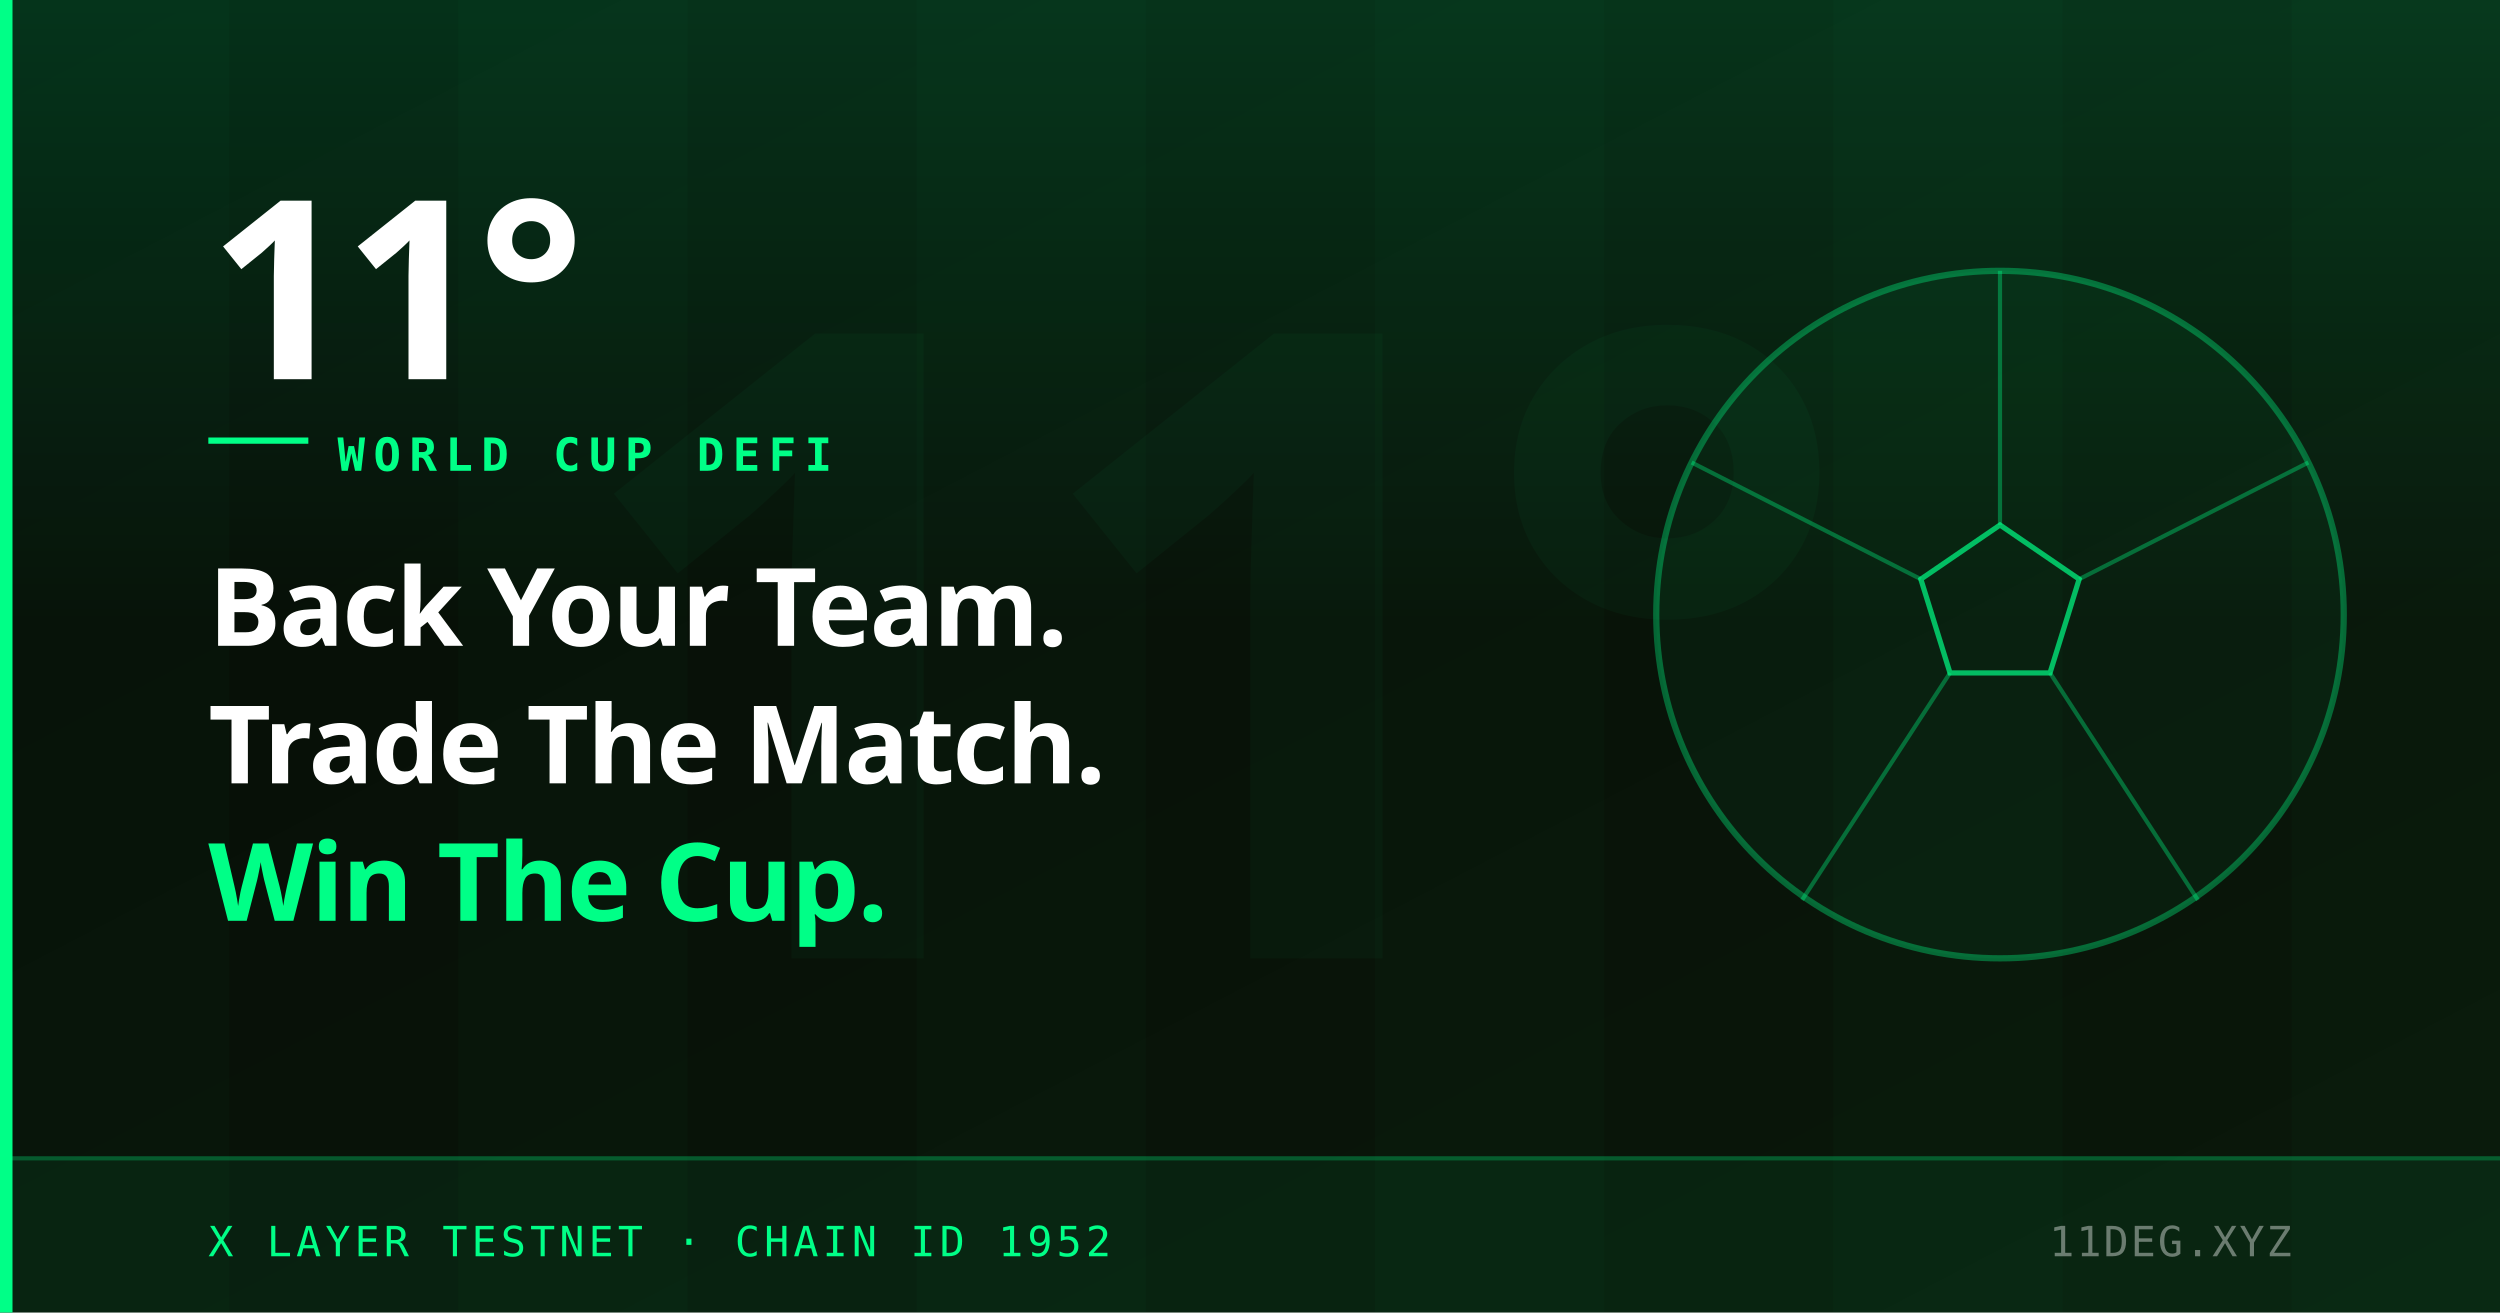
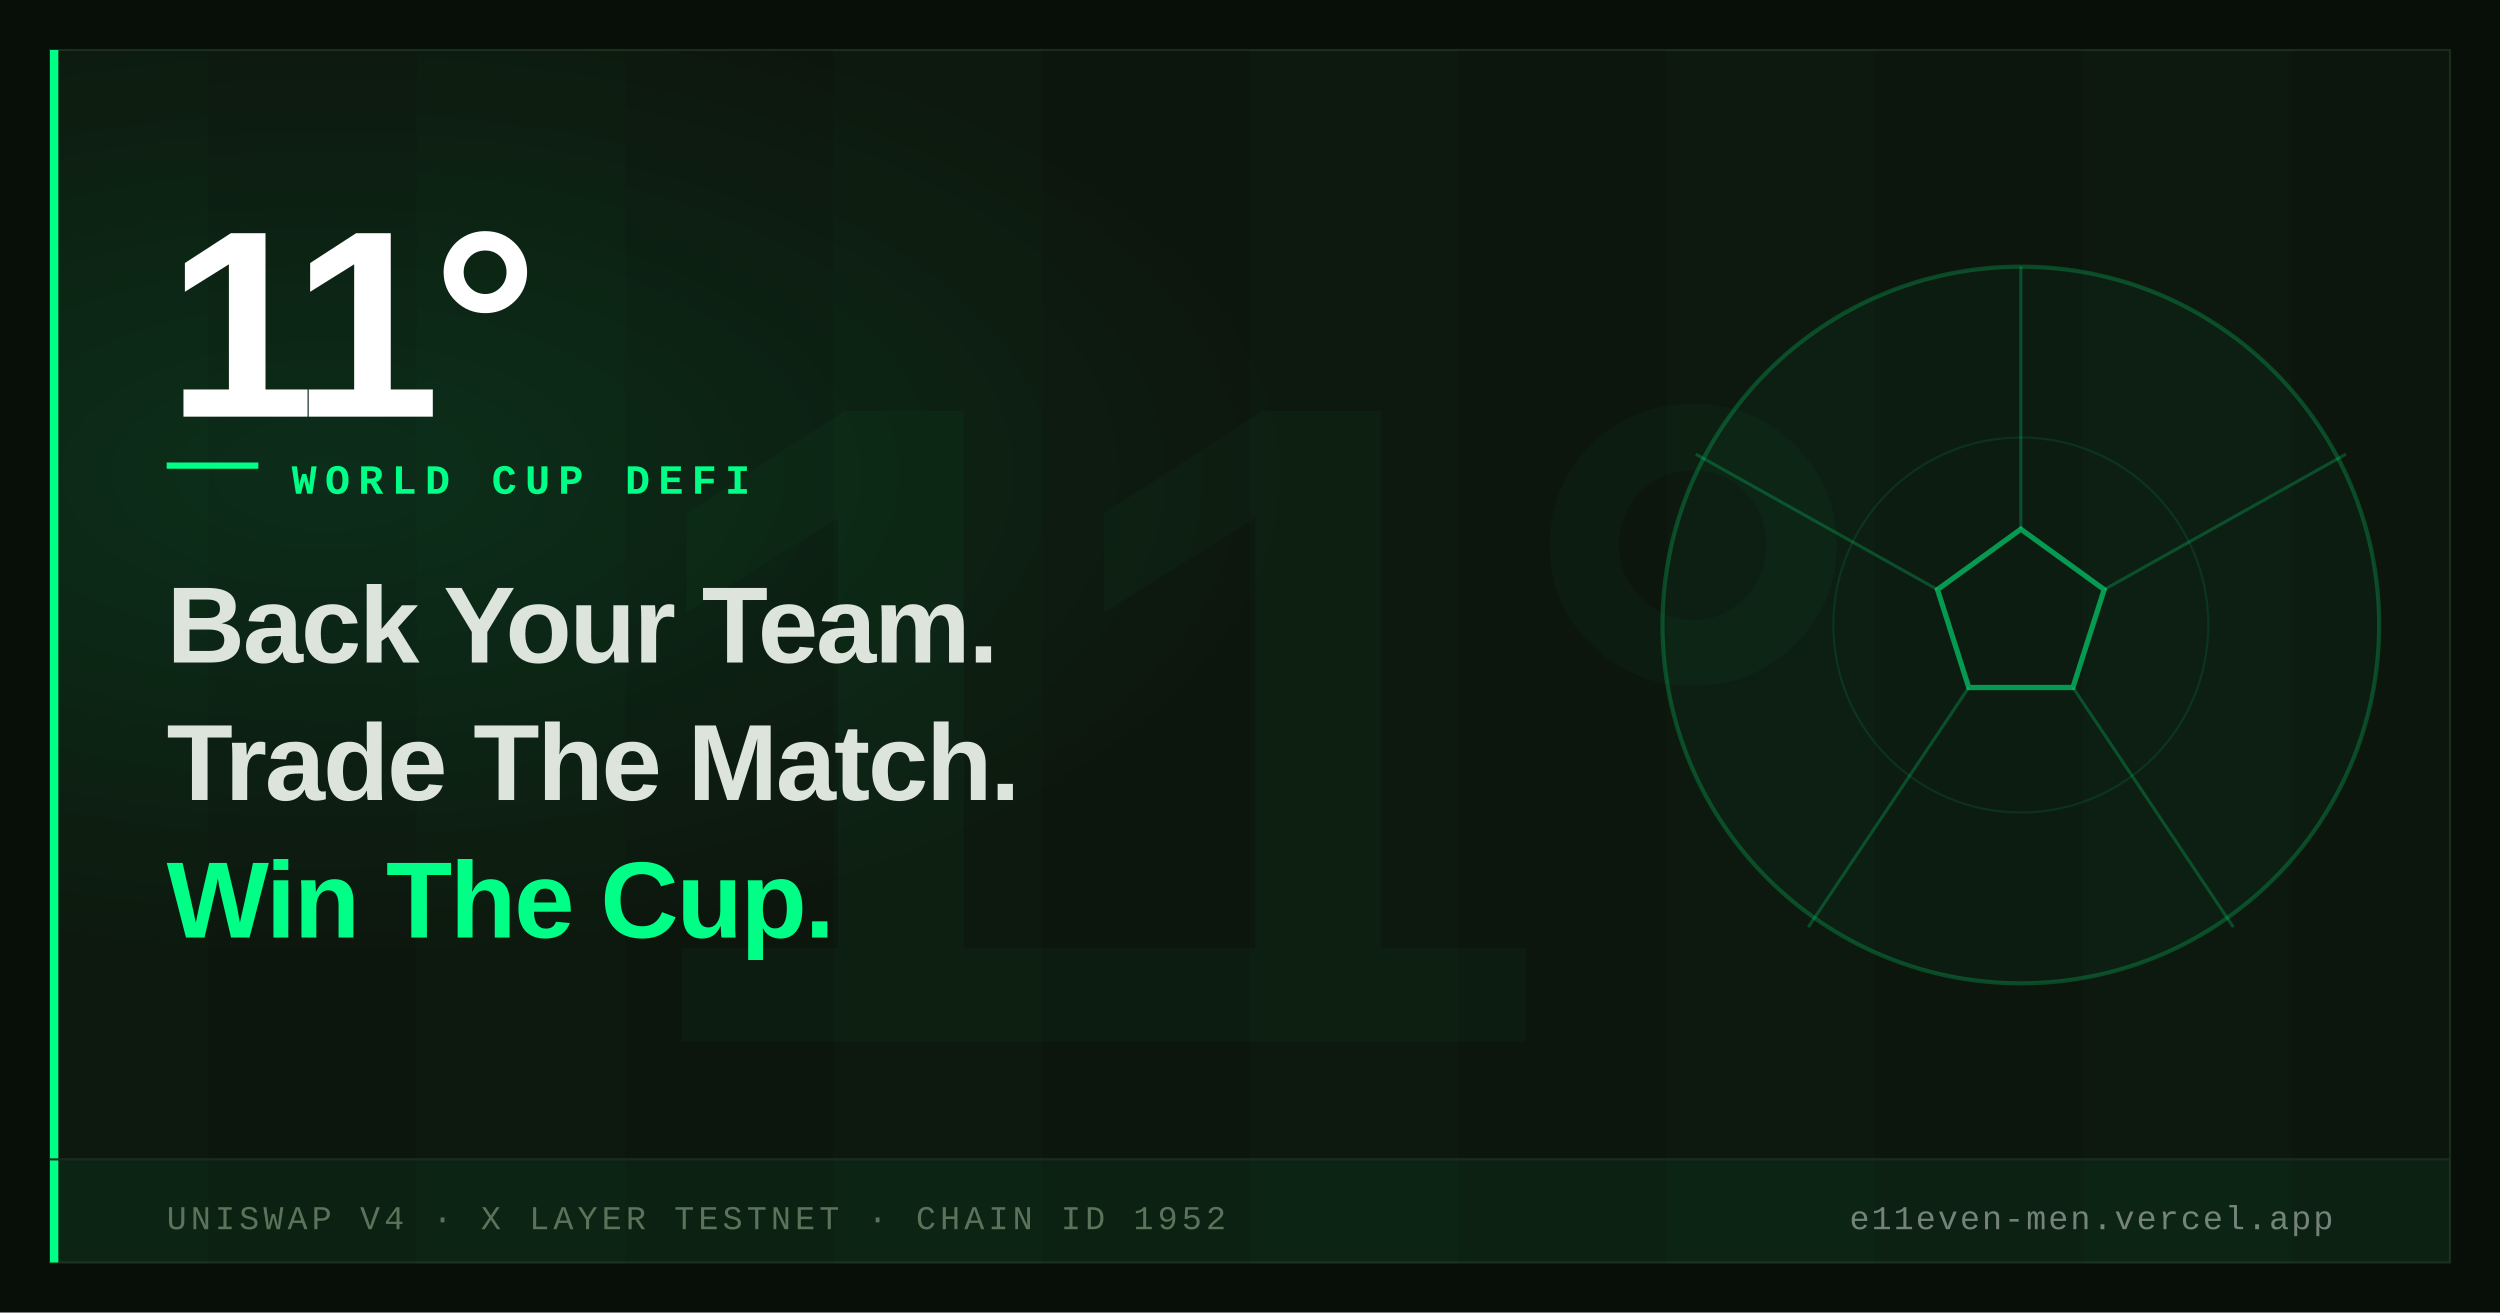
<svg xmlns="http://www.w3.org/2000/svg" width="1200" height="630" viewBox="0 0 1200 630">
  <defs>
-     <linearGradient id="bg" x1="0" y1="0" x2="1" y2="1">
-       <stop offset="0%" stop-color="#060c06" />
-       <stop offset="100%" stop-color="#0a180a" />
-     </linearGradient>
-     <linearGradient id="glow" x1="0" y1="0" x2="0" y2="1">
-       <stop offset="0%" stop-color="#00ff87" stop-opacity="0.15" />
+     <radialGradient id="glow-left" cx="12%" cy="35%" r="40%">
+       <stop offset="0%" stop-color="#00ff87" stop-opacity="0.1" />
      <stop offset="100%" stop-color="#00ff87" stop-opacity="0" />
-     </linearGradient>
+     </radialGradient>
+     <clipPath id="card">
+       <rect x="24" y="24" width="1152" height="582" />
+     </clipPath>
  </defs>
-   <rect width="1200" height="630" fill="url(#bg)" />
-   <rect x="0" y="0" width="110" height="630" fill="#00ff87" fill-opacity="0.018" />
-   <rect x="220" y="0" width="110" height="630" fill="#00ff87" fill-opacity="0.018" />
-   <rect x="440" y="0" width="110" height="630" fill="#00ff87" fill-opacity="0.018" />
-   <rect x="660" y="0" width="110" height="630" fill="#00ff87" fill-opacity="0.018" />
-   <rect x="880" y="0" width="110" height="630" fill="#00ff87" fill-opacity="0.018" />
-   <rect x="1100" y="0" width="110" height="630" fill="#00ff87" fill-opacity="0.018" />
-   <rect x="0" y="0" width="1200" height="300" fill="url(#glow)" />
-   <rect x="0" y="0" width="6" height="630" fill="#00ff87" />
-   <text x="580" y="460" font-family="Arial Black, sans-serif" font-size="420" font-weight="900" fill="#00ff87" fill-opacity="0.035" text-anchor="middle" letter-spacing="-20">11°</text>
-   <text x="100" y="182" font-family="Arial Black, sans-serif" font-size="120" font-weight="900" fill="#ffffff" letter-spacing="-4">11°</text>
-   <rect x="100" y="210" width="48" height="3" fill="#00ff87" />
-   <text x="162" y="226" font-family="monospace" font-size="22" fill="#00ff87" letter-spacing="4" font-weight="700">WORLD CUP DEFI</text>
-   <text x="100" y="310" font-family="Arial Black, sans-serif" font-size="52" font-weight="900" fill="#ffffff" letter-spacing="-1">Back Your Team.</text>
-   <text x="100" y="376" font-family="Arial Black, sans-serif" font-size="52" font-weight="900" fill="#ffffff" letter-spacing="-1">Trade The Match.</text>
-   <text x="100" y="442" font-family="Arial Black, sans-serif" font-size="52" font-weight="900" fill="#00ff87" letter-spacing="-1">Win The Cup.</text>
-   <rect x="0" y="555" width="1200" height="75" fill="#00ff87" fill-opacity="0.06" />
-   <rect x="0" y="555" width="1200" height="2" fill="#00ff87" fill-opacity="0.25" />
-   <text x="100" y="603" font-family="monospace" font-size="20" fill="#00ff87" letter-spacing="2">X LAYER TESTNET · CHAIN ID 1952</text>
-   <text x="1100" y="603" font-family="monospace" font-size="20" fill="#ffffff" fill-opacity="0.4" text-anchor="end" letter-spacing="1">11DEG.XYZ</text>
-   <circle cx="960" cy="295" r="165" fill="none" stroke="#00ff87" stroke-width="3" stroke-opacity="0.35" />
-   <circle cx="960" cy="295" r="165" fill="#00ff87" fill-opacity="0.04" />
-   <polygon points="960,252 998,278 984,323 936,323 922,278" fill="none" stroke="#00ff87" stroke-width="2.5" stroke-opacity="0.7" />
-   <line x1="960" y1="130" x2="960" y2="252" stroke="#00ff87" stroke-width="2" stroke-opacity="0.35" />
-   <line x1="1108" y1="222" x2="998" y2="278" stroke="#00ff87" stroke-width="2" stroke-opacity="0.35" />
-   <line x1="1055" y1="432" x2="984" y2="323" stroke="#00ff87" stroke-width="2" stroke-opacity="0.35" />
-   <line x1="865" y1="432" x2="936" y2="323" stroke="#00ff87" stroke-width="2" stroke-opacity="0.35" />
-   <line x1="812" y1="222" x2="922" y2="278" stroke="#00ff87" stroke-width="2" stroke-opacity="0.35" />
+   <rect width="1200" height="630" fill="#080e08" />
+   <rect x="24" y="24" width="1152" height="582" fill="#0d160d" />
+   <rect x="24" y="24" width="1152" height="582" fill="none" stroke="#1c2c1c" stroke-width="1" />
+   <rect x="24" y="24" width="4" height="582" fill="#00ff87" />
+   <g clip-path="url(#card)">
+     <rect x="0" y="0" width="100" height="630" fill="#00ff87" fill-opacity="0.014" />
+     <rect x="200" y="0" width="100" height="630" fill="#00ff87" fill-opacity="0.014" />
+     <rect x="400" y="0" width="100" height="630" fill="#00ff87" fill-opacity="0.014" />
+     <rect x="600" y="0" width="100" height="630" fill="#00ff87" fill-opacity="0.014" />
+     <rect x="800" y="0" width="100" height="630" fill="#00ff87" fill-opacity="0.014" />
+     <rect x="1000" y="0" width="100" height="630" fill="#00ff87" fill-opacity="0.014" />
+     <rect x="24" y="24" width="1152" height="582" fill="url(#glow-left)" />
+     <text x="600" y="500" font-family="Arial Black, Arial, sans-serif" font-size="440" font-weight="900" fill="#00ff87" fill-opacity="0.028" text-anchor="middle" letter-spacing="-20">11°</text>
+     <circle cx="970" cy="300" r="172" fill="none" stroke="#00ff87" stroke-width="2" stroke-opacity="0.22" />
+     <circle cx="970" cy="300" r="172" fill="#00ff87" fill-opacity="0.03" />
+     <circle cx="970" cy="300" r="90" fill="none" stroke="#00ff87" stroke-width="1" stroke-opacity="0.1" />
+     <polygon points="970,254 1010,283 995,330 945,330 930,283" fill="none" stroke="#00ff87" stroke-width="2.5" stroke-opacity="0.55" />
+     <line x1="970" y1="128" x2="970" y2="254" stroke="#00ff87" stroke-width="1.5" stroke-opacity="0.22" />
+     <line x1="1126" y1="218" x2="1010" y2="283" stroke="#00ff87" stroke-width="1.5" stroke-opacity="0.22" />
+     <line x1="1072" y1="445" x2="995" y2="330" stroke="#00ff87" stroke-width="1.5" stroke-opacity="0.22" />
+     <line x1="868" y1="445" x2="945" y2="330" stroke="#00ff87" stroke-width="1.5" stroke-opacity="0.22" />
+     <line x1="814" y1="218" x2="930" y2="283" stroke="#00ff87" stroke-width="1.5" stroke-opacity="0.22" />
+     <text x="80" y="200" font-family="Arial Black, Arial, sans-serif" font-size="128" font-weight="900" fill="#ffffff" letter-spacing="-4">11°</text>
+     <rect x="80" y="222" width="44" height="3" fill="#00ff87" />
+     <text x="140" y="237" font-family="'Courier New', Courier, monospace" font-size="20" font-weight="700" fill="#00ff87" letter-spacing="4">WORLD CUP DEFI</text>
+     <text x="80" y="318" font-family="Arial Black, Arial, sans-serif" font-size="52" font-weight="900" fill="#dce4dc" letter-spacing="-1">Back Your Team.</text>
+     <text x="80" y="384" font-family="Arial Black, Arial, sans-serif" font-size="52" font-weight="900" fill="#dce4dc" letter-spacing="-1">Trade The Match.</text>
+     <text x="80" y="450" font-family="Arial Black, Arial, sans-serif" font-size="52" font-weight="900" fill="#00ff87" letter-spacing="-1">Win The Cup.</text>
+     <rect x="24" y="556" width="1152" height="50" fill="#00ff87" fill-opacity="0.05" />
+     <rect x="24" y="556" width="1152" height="1" fill="#1c2c1c" />
+     <text x="80" y="590" font-family="'Courier New', Courier, monospace" font-size="16" fill="#5a735a" letter-spacing="2">UNISWAP V4 · X LAYER TESTNET · CHAIN ID 1952</text>
+     <text x="1120" y="590" font-family="'Courier New', Courier, monospace" font-size="16" fill="#dce4dc" fill-opacity="0.5" text-anchor="end" letter-spacing="1">e11even-men.vercel.app</text>
+   </g>
</svg>
